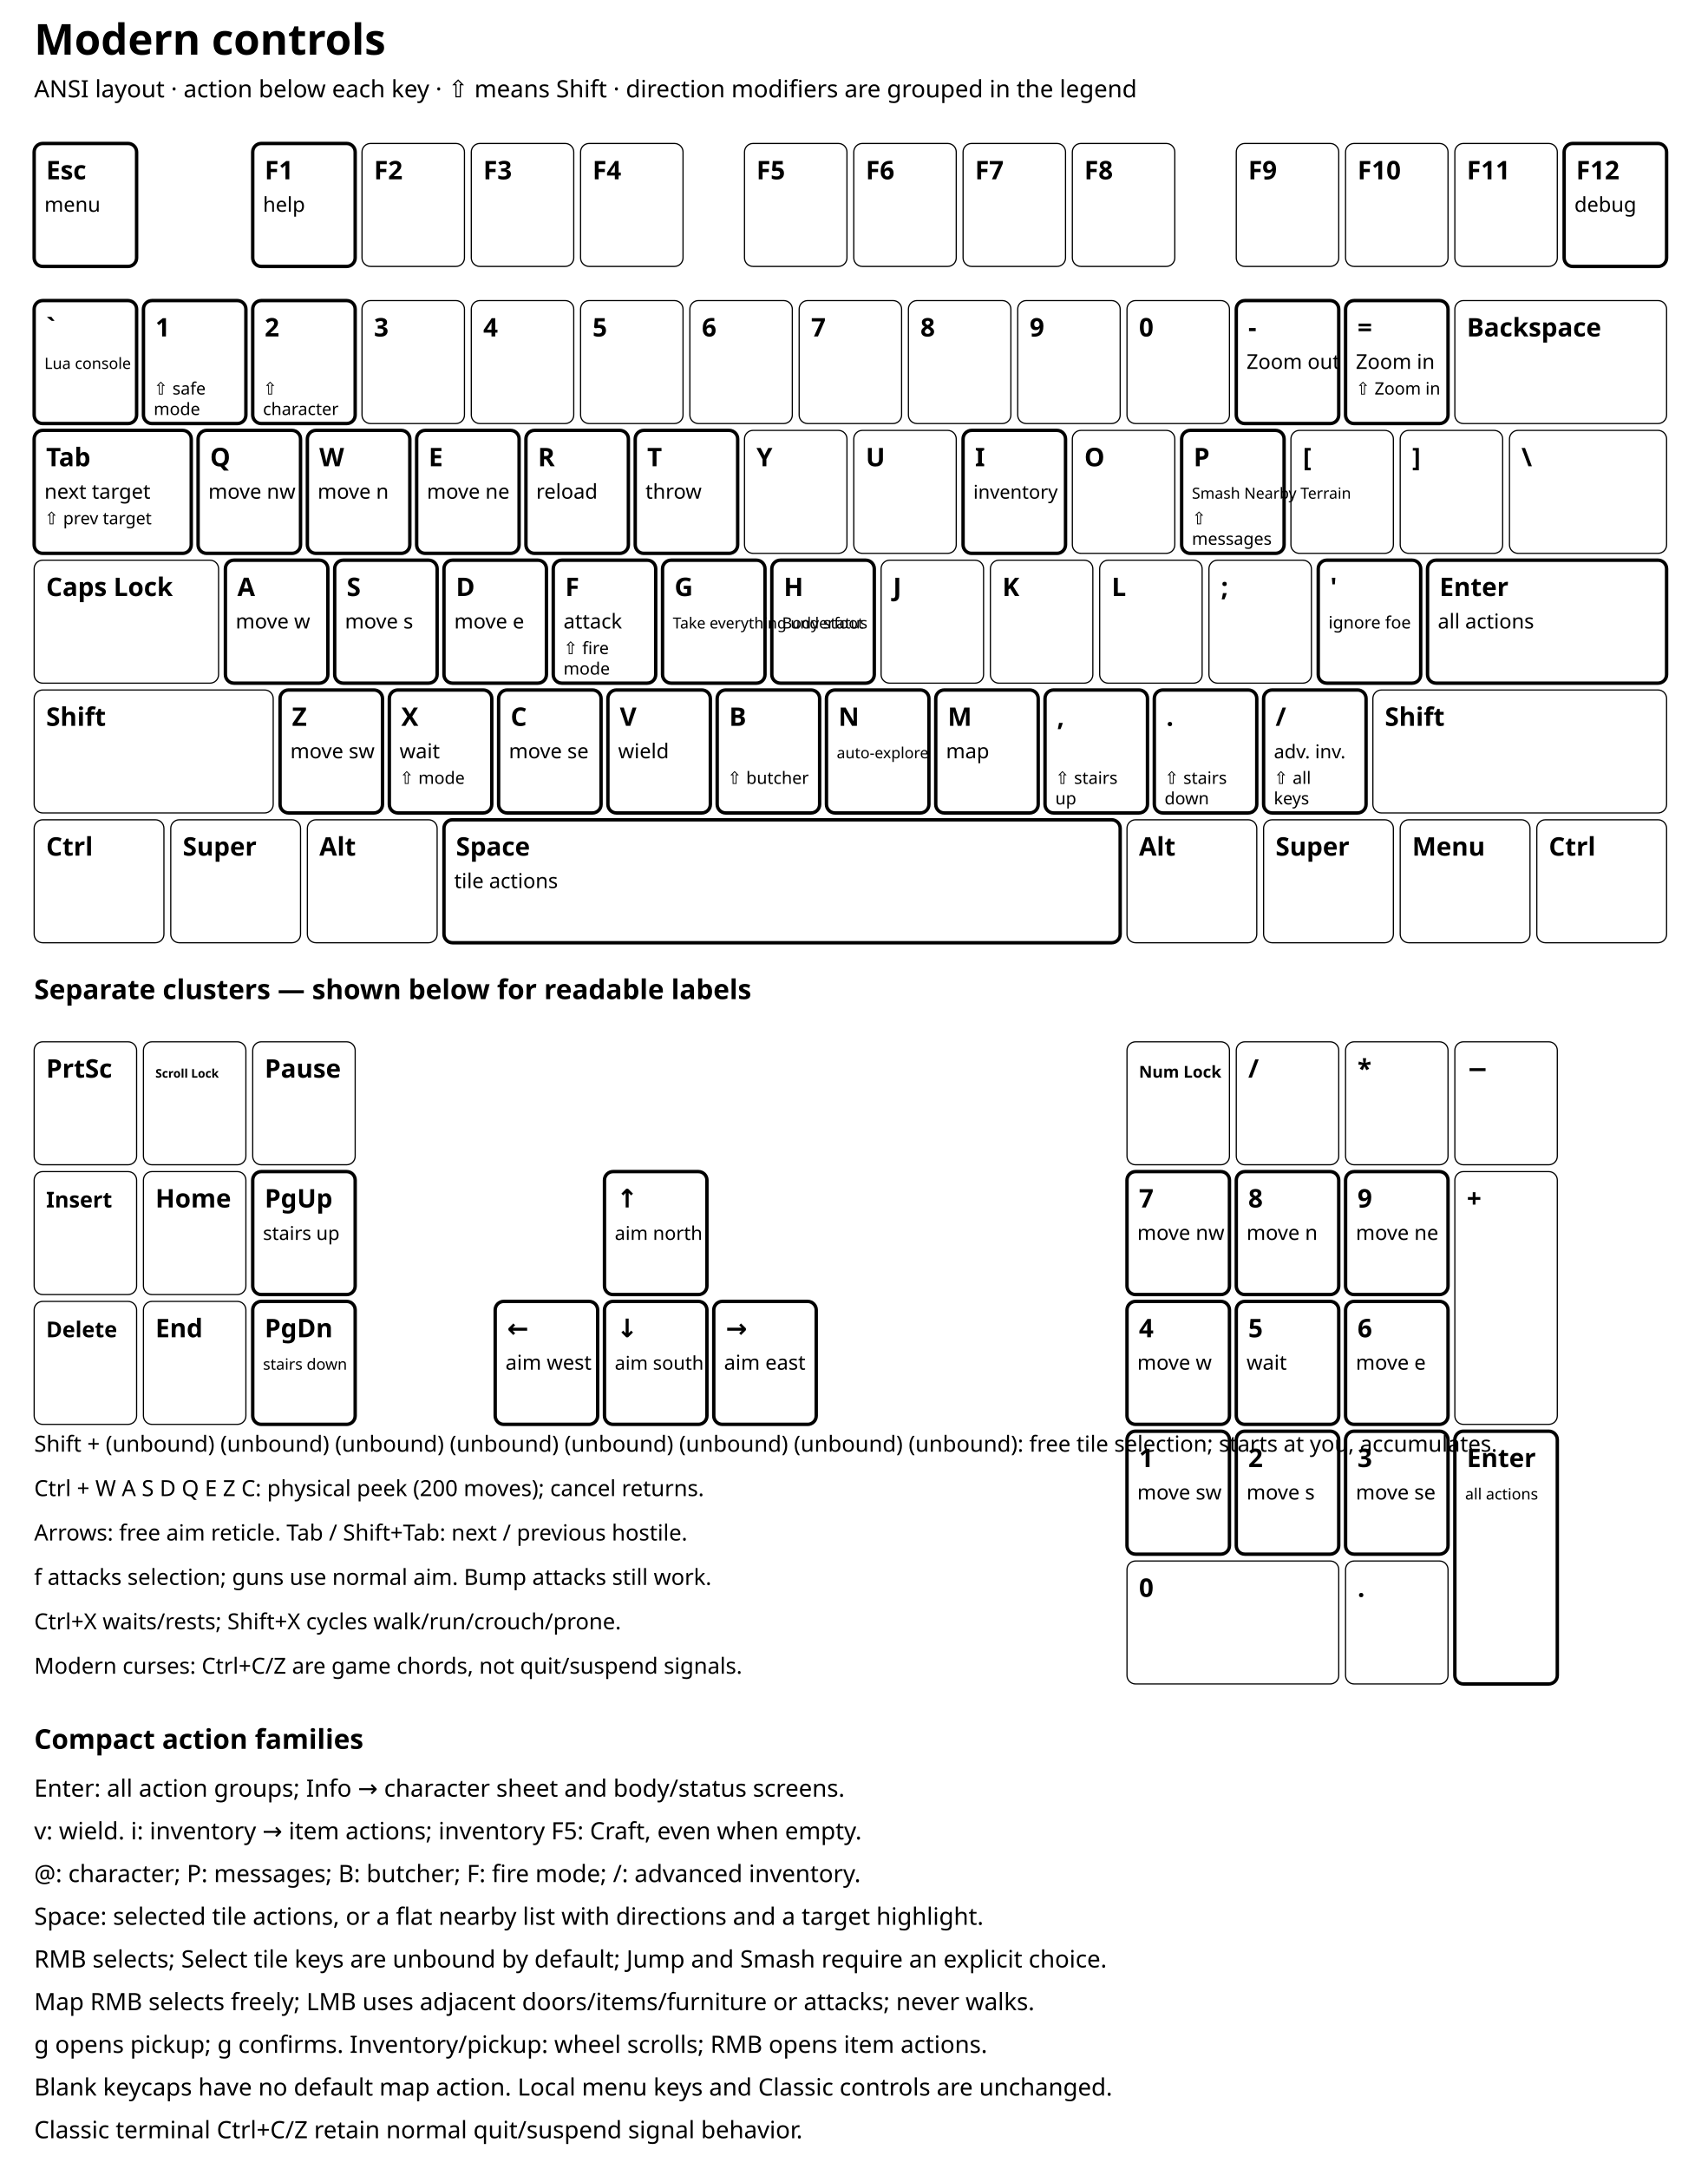
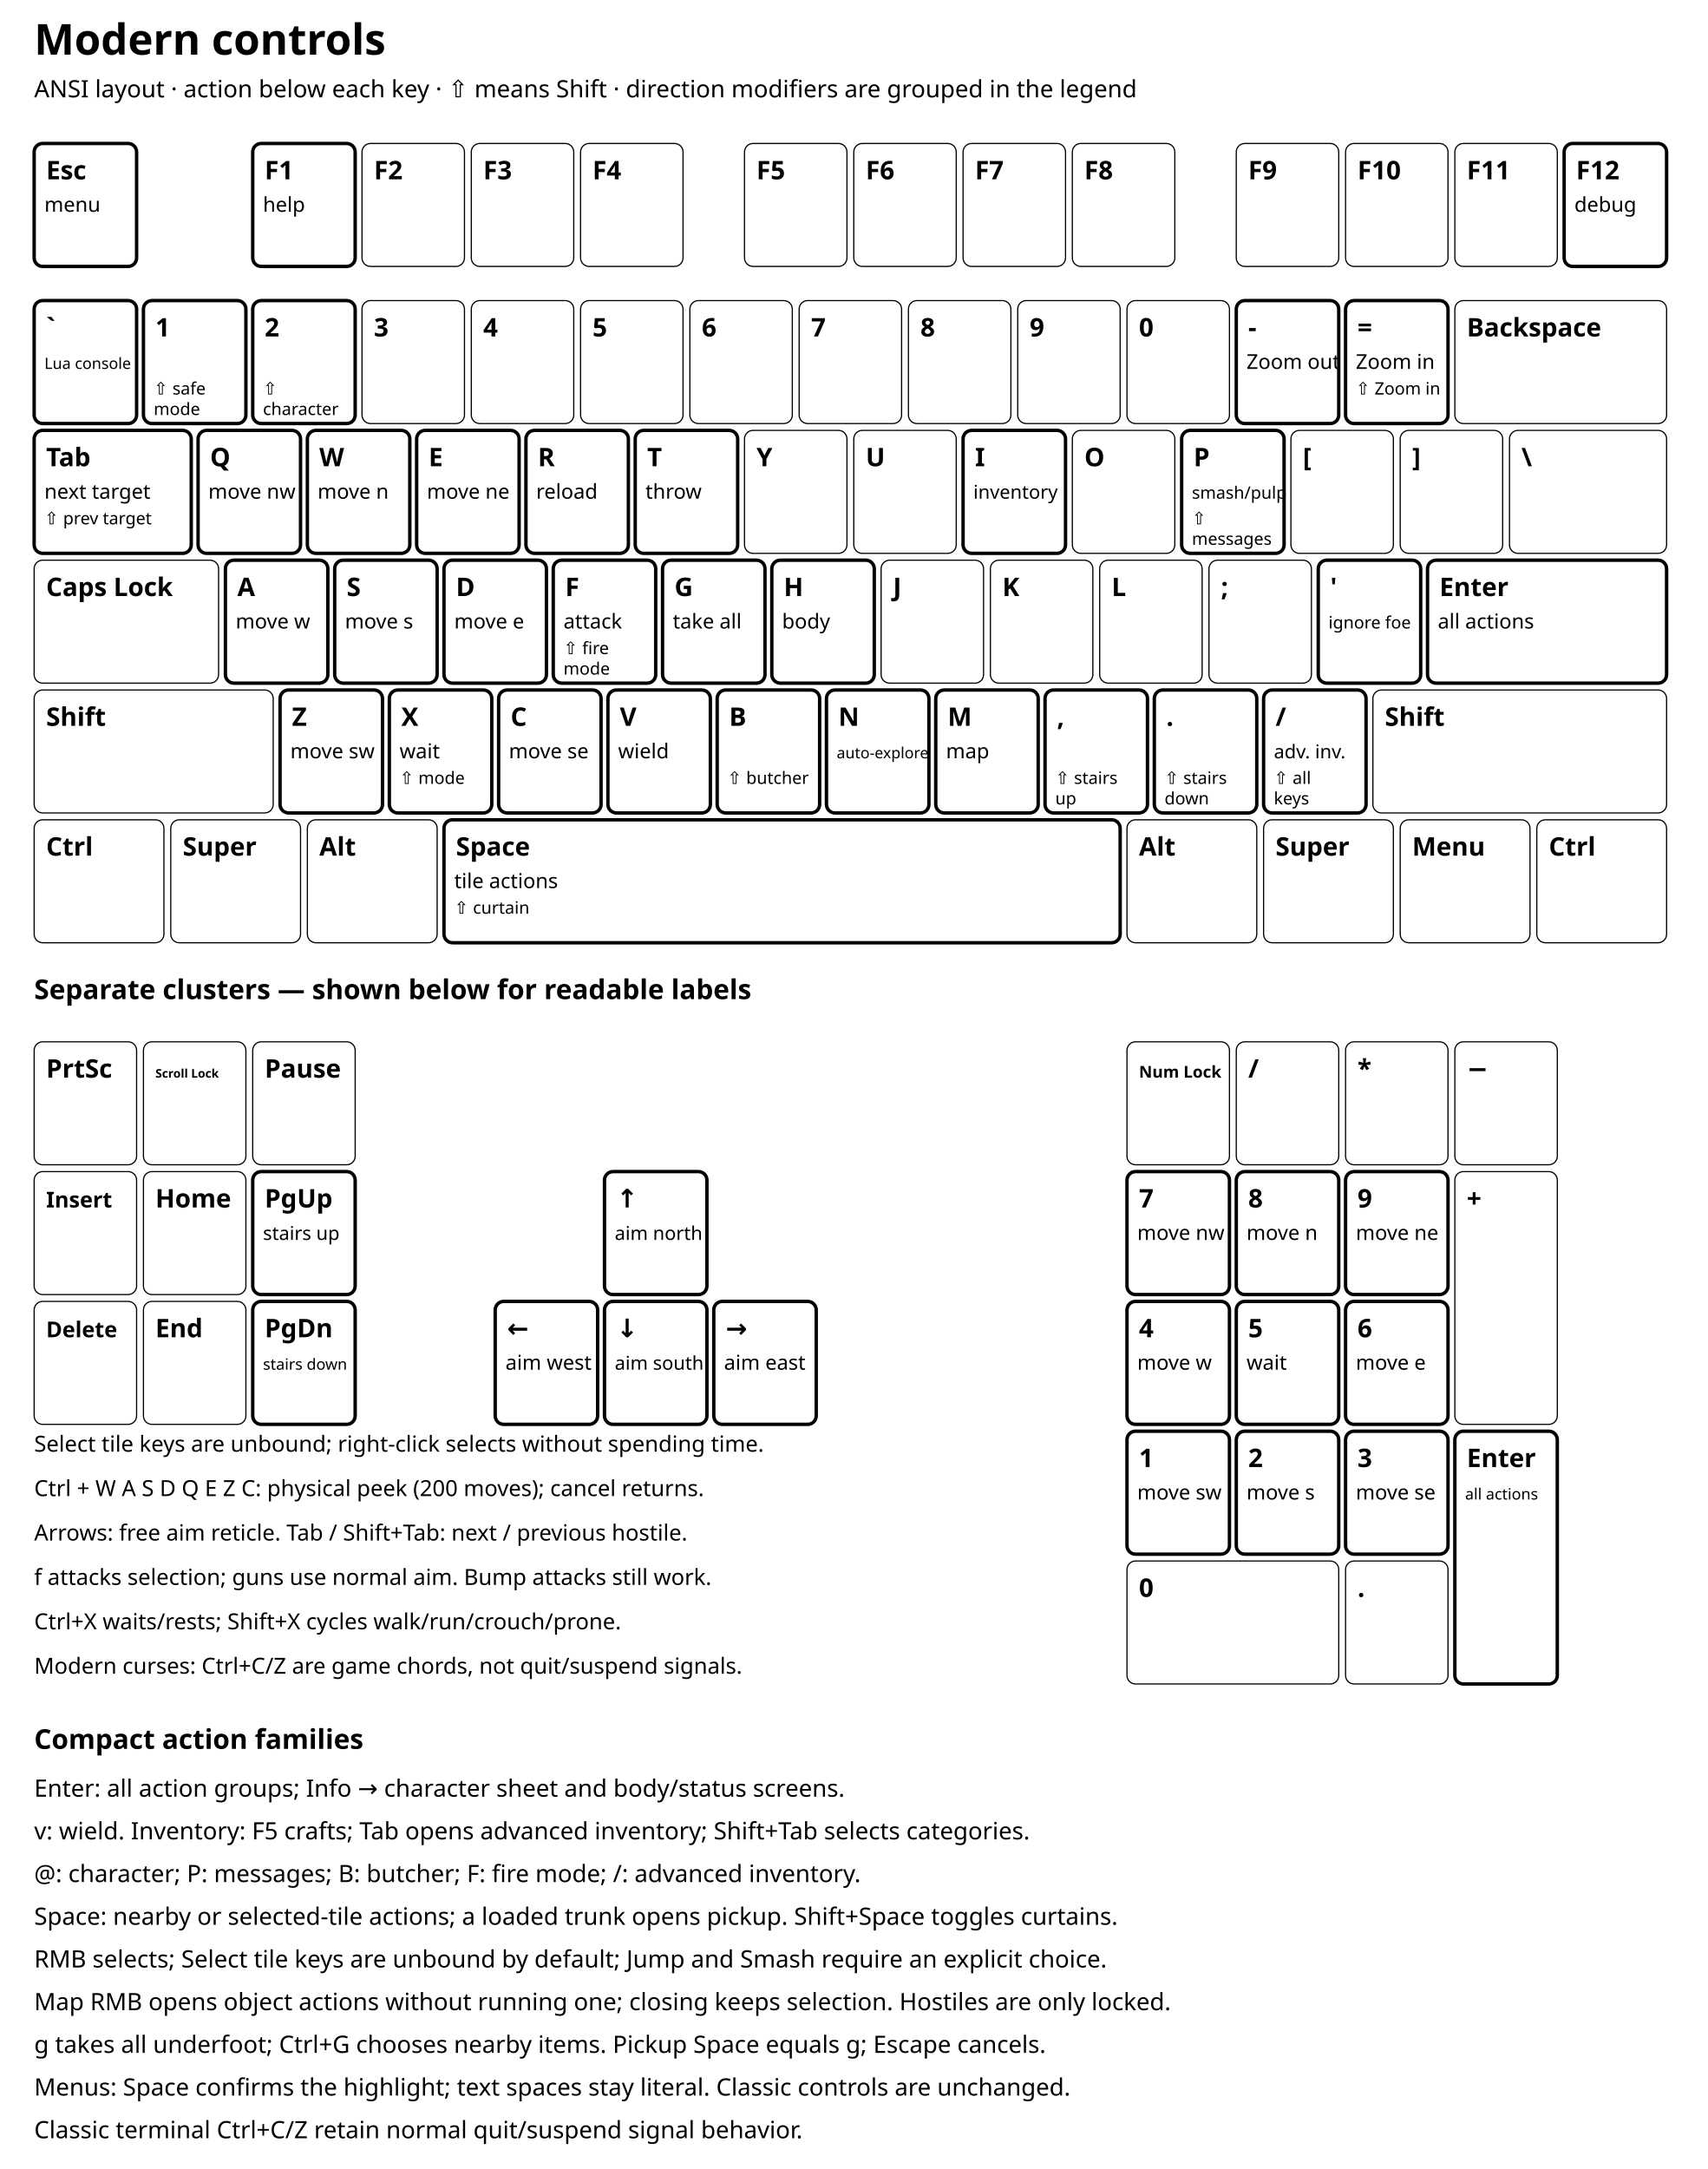
<svg xmlns="http://www.w3.org/2000/svg" width="1000" height="1270" viewBox="0 0 1000 1270" font-family="sans-serif" fill="currentColor">
  <text x="20" y="32" font-size="25" font-weight="700">Modern controls</text>
  <text x="20" y="57" font-size="14">ANSI layout · action below each key · ⇧ means Shift · direction modifiers are grouped in the legend</text>
  <g>
    <rect x="20" y="84" width="60" height="72" rx="5" fill="none" stroke="currentColor" stroke-width="2" />
    <text x="27" y="105" font-size="15.0" font-weight="700">Esc</text>
    <text x="26" y="124" font-size="12.0" fill="currentColor">menu</text>
  </g>
  <g>
    <rect x="148.0" y="84" width="60" height="72" rx="5" fill="none" stroke="currentColor" stroke-width="2" />
    <text x="155.0" y="105" font-size="15.0" font-weight="700">F1</text>
    <text x="154.0" y="124" font-size="12.0" fill="currentColor">help</text>
  </g>
  <g>
    <rect x="212.0" y="84" width="60" height="72" rx="5" fill="none" stroke="currentColor" stroke-width="0.7" />
    <text x="219.0" y="105" font-size="15.0" font-weight="700">F2</text>
  </g>
  <g>
    <rect x="276.0" y="84" width="60" height="72" rx="5" fill="none" stroke="currentColor" stroke-width="0.7" />
    <text x="283.0" y="105" font-size="15.0" font-weight="700">F3</text>
  </g>
  <g>
    <rect x="340.0" y="84" width="60" height="72" rx="5" fill="none" stroke="currentColor" stroke-width="0.7" />
    <text x="347.0" y="105" font-size="15.0" font-weight="700">F4</text>
  </g>
  <g>
    <rect x="436.0" y="84" width="60" height="72" rx="5" fill="none" stroke="currentColor" stroke-width="0.7" />
    <text x="443.0" y="105" font-size="15.0" font-weight="700">F5</text>
  </g>
  <g>
    <rect x="500.0" y="84" width="60" height="72" rx="5" fill="none" stroke="currentColor" stroke-width="0.7" />
    <text x="507.0" y="105" font-size="15.0" font-weight="700">F6</text>
  </g>
  <g>
    <rect x="564.0" y="84" width="60" height="72" rx="5" fill="none" stroke="currentColor" stroke-width="0.7" />
    <text x="571.0" y="105" font-size="15.0" font-weight="700">F7</text>
  </g>
  <g>
    <rect x="628.0" y="84" width="60" height="72" rx="5" fill="none" stroke="currentColor" stroke-width="0.7" />
    <text x="635.0" y="105" font-size="15.0" font-weight="700">F8</text>
  </g>
  <g>
    <rect x="724.0" y="84" width="60" height="72" rx="5" fill="none" stroke="currentColor" stroke-width="0.7" />
    <text x="731.0" y="105" font-size="15.0" font-weight="700">F9</text>
  </g>
  <g>
    <rect x="788.0" y="84" width="60" height="72" rx="5" fill="none" stroke="currentColor" stroke-width="0.7" />
    <text x="795.0" y="105" font-size="15.0" font-weight="700">F10</text>
  </g>
  <g>
    <rect x="852.0" y="84" width="60" height="72" rx="5" fill="none" stroke="currentColor" stroke-width="0.7" />
    <text x="859.0" y="105" font-size="15.0" font-weight="700">F11</text>
  </g>
  <g>
    <rect x="916.0" y="84" width="60" height="72" rx="5" fill="none" stroke="currentColor" stroke-width="2" />
    <text x="923.0" y="105" font-size="15.0" font-weight="700">F12</text>
    <text x="922.0" y="124" font-size="12.0" fill="currentColor">debug</text>
  </g>
  <g>
    <rect x="20" y="176" width="60" height="72" rx="5" fill="none" stroke="currentColor" stroke-width="2" />
    <text x="27" y="197" font-size="15.0" font-weight="700">`</text>
    <text x="26" y="216" font-size="9.1" fill="currentColor">Lua console</text>
  </g>
  <g>
    <rect x="84" y="176" width="60" height="72" rx="5" fill="none" stroke="currentColor" stroke-width="2" />
    <text x="91" y="197" font-size="15.0" font-weight="700">1</text>
    <text x="90" y="231" font-size="10" fill="var(--muted,currentColor)">⇧ safe</text>
    <text x="90" y="243" font-size="10" fill="var(--muted,currentColor)">mode</text>
  </g>
  <g>
    <rect x="148" y="176" width="60" height="72" rx="5" fill="none" stroke="currentColor" stroke-width="2" />
    <text x="155" y="197" font-size="15.0" font-weight="700">2</text>
    <text x="154" y="231" font-size="10" fill="var(--muted,currentColor)">⇧</text>
    <text x="154" y="243" font-size="10" fill="var(--muted,currentColor)">character</text>
  </g>
  <g>
    <rect x="212" y="176" width="60" height="72" rx="5" fill="none" stroke="currentColor" stroke-width="0.7" />
    <text x="219" y="197" font-size="15.0" font-weight="700">3</text>
  </g>
  <g>
    <rect x="276" y="176" width="60" height="72" rx="5" fill="none" stroke="currentColor" stroke-width="0.7" />
    <text x="283" y="197" font-size="15.0" font-weight="700">4</text>
  </g>
  <g>
    <rect x="340" y="176" width="60" height="72" rx="5" fill="none" stroke="currentColor" stroke-width="0.7" />
    <text x="347" y="197" font-size="15.0" font-weight="700">5</text>
  </g>
  <g>
    <rect x="404" y="176" width="60" height="72" rx="5" fill="none" stroke="currentColor" stroke-width="0.7" />
    <text x="411" y="197" font-size="15.0" font-weight="700">6</text>
  </g>
  <g>
    <rect x="468" y="176" width="60" height="72" rx="5" fill="none" stroke="currentColor" stroke-width="0.7" />
    <text x="475" y="197" font-size="15.0" font-weight="700">7</text>
  </g>
  <g>
    <rect x="532" y="176" width="60" height="72" rx="5" fill="none" stroke="currentColor" stroke-width="0.7" />
    <text x="539" y="197" font-size="15.0" font-weight="700">8</text>
  </g>
  <g>
    <rect x="596" y="176" width="60" height="72" rx="5" fill="none" stroke="currentColor" stroke-width="0.7" />
    <text x="603" y="197" font-size="15.0" font-weight="700">9</text>
  </g>
  <g>
    <rect x="660" y="176" width="60" height="72" rx="5" fill="none" stroke="currentColor" stroke-width="0.7" />
    <text x="667" y="197" font-size="15.0" font-weight="700">0</text>
  </g>
  <g>
    <rect x="724" y="176" width="60" height="72" rx="5" fill="none" stroke="currentColor" stroke-width="2" />
    <text x="731" y="197" font-size="15.0" font-weight="700">-</text>
    <text x="730" y="216" font-size="12.0" fill="currentColor">Zoom out</text>
  </g>
  <g>
    <rect x="788" y="176" width="60" height="72" rx="5" fill="none" stroke="currentColor" stroke-width="2" />
    <text x="795" y="197" font-size="15.0" font-weight="700">=</text>
    <text x="794" y="216" font-size="12.0" fill="currentColor">Zoom in</text>
    <text x="794" y="231" font-size="10" fill="var(--muted,currentColor)">⇧ Zoom in</text>
  </g>
  <g>
    <rect x="852" y="176" width="124" height="72" rx="5" fill="none" stroke="currentColor" stroke-width="0.7" />
    <text x="859" y="197" font-size="15.0" font-weight="700">Backspace</text>
  </g>
  <g>
    <rect x="20" y="252" width="92.0" height="72" rx="5" fill="none" stroke="currentColor" stroke-width="2" />
    <text x="27" y="273" font-size="15.0" font-weight="700">Tab</text>
    <text x="26" y="292" font-size="12.0" fill="currentColor">next target</text>
    <text x="26" y="307" font-size="10" fill="var(--muted,currentColor)">⇧ prev target</text>
  </g>
  <g>
    <rect x="116.0" y="252" width="60" height="72" rx="5" fill="none" stroke="currentColor" stroke-width="2" />
    <text x="123.0" y="273" font-size="15.0" font-weight="700">Q</text>
    <text x="122.0" y="292" font-size="12.0" fill="currentColor">move nw</text>
  </g>
  <g>
    <rect x="180.0" y="252" width="60" height="72" rx="5" fill="none" stroke="currentColor" stroke-width="2" />
    <text x="187.0" y="273" font-size="15.0" font-weight="700">W</text>
    <text x="186.0" y="292" font-size="12.0" fill="currentColor">move n</text>
  </g>
  <g>
    <rect x="244.0" y="252" width="60" height="72" rx="5" fill="none" stroke="currentColor" stroke-width="2" />
    <text x="251.0" y="273" font-size="15.0" font-weight="700">E</text>
    <text x="250.0" y="292" font-size="12.0" fill="currentColor">move ne</text>
  </g>
  <g>
    <rect x="308.0" y="252" width="60" height="72" rx="5" fill="none" stroke="currentColor" stroke-width="2" />
    <text x="315.0" y="273" font-size="15.0" font-weight="700">R</text>
    <text x="314.0" y="292" font-size="12.0" fill="currentColor">reload</text>
  </g>
  <g>
    <rect x="372.0" y="252" width="60" height="72" rx="5" fill="none" stroke="currentColor" stroke-width="2" />
    <text x="379.0" y="273" font-size="15.0" font-weight="700">T</text>
    <text x="378.0" y="292" font-size="12.0" fill="currentColor">throw</text>
  </g>
  <g>
    <rect x="436.0" y="252" width="60" height="72" rx="5" fill="none" stroke="currentColor" stroke-width="0.7" />
    <text x="443.0" y="273" font-size="15.0" font-weight="700">Y</text>
  </g>
  <g>
    <rect x="500.0" y="252" width="60" height="72" rx="5" fill="none" stroke="currentColor" stroke-width="0.7" />
    <text x="507.0" y="273" font-size="15.0" font-weight="700">U</text>
  </g>
  <g>
    <rect x="564.0" y="252" width="60" height="72" rx="5" fill="none" stroke="currentColor" stroke-width="2" />
    <text x="571.0" y="273" font-size="15.0" font-weight="700">I</text>
    <text x="570.0" y="292" font-size="11.1" fill="currentColor">inventory</text>
  </g>
  <g>
    <rect x="628.0" y="252" width="60" height="72" rx="5" fill="none" stroke="currentColor" stroke-width="0.7" />
    <text x="635.0" y="273" font-size="15.0" font-weight="700">O</text>
  </g>
  <g>
    <rect x="692.0" y="252" width="60" height="72" rx="5" fill="none" stroke="currentColor" stroke-width="2" />
    <text x="699.0" y="273" font-size="15.0" font-weight="700">P</text>
-     <text x="698.0" y="292" font-size="9.0" fill="currentColor">Smash Nearby Terrain</text>
+     <text x="698.0" y="292" font-size="10.0" fill="currentColor">smash/pulp</text>
    <text x="698.0" y="307" font-size="10" fill="var(--muted,currentColor)">⇧</text>
    <text x="698.0" y="319" font-size="10" fill="var(--muted,currentColor)">messages</text>
  </g>
  <g>
    <rect x="756.0" y="252" width="60" height="72" rx="5" fill="none" stroke="currentColor" stroke-width="0.7" />
    <text x="763.0" y="273" font-size="15.0" font-weight="700">[</text>
  </g>
  <g>
    <rect x="820.0" y="252" width="60" height="72" rx="5" fill="none" stroke="currentColor" stroke-width="0.7" />
    <text x="827.0" y="273" font-size="15.0" font-weight="700">]</text>
  </g>
  <g>
    <rect x="884.0" y="252" width="92.0" height="72" rx="5" fill="none" stroke="currentColor" stroke-width="0.7" />
    <text x="891.0" y="273" font-size="15.0" font-weight="700">\</text>
  </g>
  <g>
    <rect x="20" y="328" width="108.0" height="72" rx="5" fill="none" stroke="currentColor" stroke-width="0.7" />
    <text x="27" y="349" font-size="15.0" font-weight="700">Caps Lock</text>
  </g>
  <g>
    <rect x="132.0" y="328" width="60" height="72" rx="5" fill="none" stroke="currentColor" stroke-width="2" />
    <text x="139.0" y="349" font-size="15.0" font-weight="700">A</text>
    <text x="138.0" y="368" font-size="12.0" fill="currentColor">move w</text>
  </g>
  <g>
    <rect x="196.0" y="328" width="60" height="72" rx="5" fill="none" stroke="currentColor" stroke-width="2" />
    <text x="203.0" y="349" font-size="15.0" font-weight="700">S</text>
    <text x="202.0" y="368" font-size="12.0" fill="currentColor">move s</text>
  </g>
  <g>
    <rect x="260.0" y="328" width="60" height="72" rx="5" fill="none" stroke="currentColor" stroke-width="2" />
    <text x="267.0" y="349" font-size="15.0" font-weight="700">D</text>
    <text x="266.0" y="368" font-size="12.0" fill="currentColor">move e</text>
  </g>
  <g>
    <rect x="324.0" y="328" width="60" height="72" rx="5" fill="none" stroke="currentColor" stroke-width="2" />
    <text x="331.0" y="349" font-size="15.0" font-weight="700">F</text>
    <text x="330.0" y="368" font-size="12.0" fill="currentColor">attack</text>
    <text x="330.0" y="383" font-size="10" fill="var(--muted,currentColor)">⇧ fire</text>
    <text x="330.0" y="395" font-size="10" fill="var(--muted,currentColor)">mode</text>
  </g>
  <g>
    <rect x="388.0" y="328" width="60" height="72" rx="5" fill="none" stroke="currentColor" stroke-width="2" />
    <text x="395.0" y="349" font-size="15.0" font-weight="700">G</text>
-     <text x="394.0" y="368" font-size="9.0" fill="currentColor">Take everything underfoot</text>
+     <text x="394.0" y="368" font-size="12.0" fill="currentColor">take all</text>
  </g>
  <g>
    <rect x="452.0" y="328" width="60" height="72" rx="5" fill="none" stroke="currentColor" stroke-width="2" />
    <text x="459.0" y="349" font-size="15.0" font-weight="700">H</text>
-     <text x="458.0" y="368" font-size="9.1" fill="currentColor">Body status</text>
+     <text x="458.0" y="368" font-size="12.0" fill="currentColor">body</text>
  </g>
  <g>
    <rect x="516.0" y="328" width="60" height="72" rx="5" fill="none" stroke="currentColor" stroke-width="0.7" />
    <text x="523.0" y="349" font-size="15.0" font-weight="700">J</text>
  </g>
  <g>
    <rect x="580.0" y="328" width="60" height="72" rx="5" fill="none" stroke="currentColor" stroke-width="0.7" />
    <text x="587.0" y="349" font-size="15.0" font-weight="700">K</text>
  </g>
  <g>
    <rect x="644.0" y="328" width="60" height="72" rx="5" fill="none" stroke="currentColor" stroke-width="0.7" />
    <text x="651.0" y="349" font-size="15.0" font-weight="700">L</text>
  </g>
  <g>
    <rect x="708.0" y="328" width="60" height="72" rx="5" fill="none" stroke="currentColor" stroke-width="0.7" />
    <text x="715.0" y="349" font-size="15.0" font-weight="700">;</text>
  </g>
  <g>
    <rect x="772.0" y="328" width="60" height="72" rx="5" fill="none" stroke="currentColor" stroke-width="2" />
    <text x="779.0" y="349" font-size="15.0" font-weight="700">'</text>
    <text x="778.0" y="368" font-size="10.0" fill="currentColor">ignore foe</text>
  </g>
  <g>
    <rect x="836.0" y="328" width="140.0" height="72" rx="5" fill="none" stroke="currentColor" stroke-width="2" />
    <text x="843.0" y="349" font-size="15.0" font-weight="700">Enter</text>
    <text x="842.0" y="368" font-size="12.0" fill="currentColor">all actions</text>
  </g>
  <g>
    <rect x="20" y="404" width="140.0" height="72" rx="5" fill="none" stroke="currentColor" stroke-width="0.7" />
    <text x="27" y="425" font-size="15.0" font-weight="700">Shift</text>
  </g>
  <g>
    <rect x="164.0" y="404" width="60" height="72" rx="5" fill="none" stroke="currentColor" stroke-width="2" />
    <text x="171.0" y="425" font-size="15.0" font-weight="700">Z</text>
    <text x="170.0" y="444" font-size="12.0" fill="currentColor">move sw</text>
  </g>
  <g>
    <rect x="228.0" y="404" width="60" height="72" rx="5" fill="none" stroke="currentColor" stroke-width="2" />
    <text x="235.0" y="425" font-size="15.0" font-weight="700">X</text>
    <text x="234.0" y="444" font-size="12.0" fill="currentColor">wait</text>
    <text x="234.0" y="459" font-size="10" fill="var(--muted,currentColor)">⇧ mode</text>
  </g>
  <g>
    <rect x="292.0" y="404" width="60" height="72" rx="5" fill="none" stroke="currentColor" stroke-width="2" />
    <text x="299.0" y="425" font-size="15.0" font-weight="700">C</text>
    <text x="298.0" y="444" font-size="12.0" fill="currentColor">move se</text>
  </g>
  <g>
    <rect x="356.0" y="404" width="60" height="72" rx="5" fill="none" stroke="currentColor" stroke-width="2" />
    <text x="363.0" y="425" font-size="15.0" font-weight="700">V</text>
    <text x="362.0" y="444" font-size="12.0" fill="currentColor">wield</text>
  </g>
  <g>
    <rect x="420.0" y="404" width="60" height="72" rx="5" fill="none" stroke="currentColor" stroke-width="2" />
    <text x="427.0" y="425" font-size="15.0" font-weight="700">B</text>
    <text x="426.0" y="459" font-size="10" fill="var(--muted,currentColor)">⇧ butcher</text>
  </g>
  <g>
    <rect x="484.0" y="404" width="60" height="72" rx="5" fill="none" stroke="currentColor" stroke-width="2" />
    <text x="491.0" y="425" font-size="15.0" font-weight="700">N</text>
    <text x="490.0" y="444" font-size="9.0" fill="currentColor">auto-explore</text>
  </g>
  <g>
    <rect x="548.0" y="404" width="60" height="72" rx="5" fill="none" stroke="currentColor" stroke-width="2" />
    <text x="555.0" y="425" font-size="15.0" font-weight="700">M</text>
    <text x="554.0" y="444" font-size="12.0" fill="currentColor">map</text>
  </g>
  <g>
    <rect x="612.0" y="404" width="60" height="72" rx="5" fill="none" stroke="currentColor" stroke-width="2" />
    <text x="619.0" y="425" font-size="15.0" font-weight="700">,</text>
    <text x="618.0" y="459" font-size="10" fill="var(--muted,currentColor)">⇧ stairs</text>
    <text x="618.0" y="471" font-size="10" fill="var(--muted,currentColor)">up</text>
  </g>
  <g>
    <rect x="676.0" y="404" width="60" height="72" rx="5" fill="none" stroke="currentColor" stroke-width="2" />
    <text x="683.0" y="425" font-size="15.0" font-weight="700">.</text>
    <text x="682.0" y="459" font-size="10" fill="var(--muted,currentColor)">⇧ stairs</text>
    <text x="682.0" y="471" font-size="10" fill="var(--muted,currentColor)">down</text>
  </g>
  <g>
    <rect x="740.0" y="404" width="60" height="72" rx="5" fill="none" stroke="currentColor" stroke-width="2" />
    <text x="747.0" y="425" font-size="15.0" font-weight="700">/</text>
    <text x="746.0" y="444" font-size="11.1" fill="currentColor">adv. inv.</text>
    <text x="746.0" y="459" font-size="10" fill="var(--muted,currentColor)">⇧ all</text>
    <text x="746.0" y="471" font-size="10" fill="var(--muted,currentColor)">keys</text>
  </g>
  <g>
    <rect x="804.0" y="404" width="172.0" height="72" rx="5" fill="none" stroke="currentColor" stroke-width="0.7" />
    <text x="811.0" y="425" font-size="15.0" font-weight="700">Shift</text>
  </g>
  <g>
    <rect x="20" y="480" width="76.0" height="72" rx="5" fill="none" stroke="currentColor" stroke-width="0.7" />
    <text x="27" y="501" font-size="15.0" font-weight="700">Ctrl</text>
  </g>
  <g>
    <rect x="100.0" y="480" width="76.0" height="72" rx="5" fill="none" stroke="currentColor" stroke-width="0.7" />
    <text x="107.0" y="501" font-size="15.0" font-weight="700">Super</text>
  </g>
  <g>
    <rect x="180.0" y="480" width="76.0" height="72" rx="5" fill="none" stroke="currentColor" stroke-width="0.7" />
    <text x="187.0" y="501" font-size="15.0" font-weight="700">Alt</text>
  </g>
  <g>
    <rect x="260.0" y="480" width="396.0" height="72" rx="5" fill="none" stroke="currentColor" stroke-width="2" />
    <text x="267.0" y="501" font-size="15.0" font-weight="700">Space</text>
    <text x="266.0" y="520" font-size="12.0" fill="currentColor">tile actions</text>
+     <text x="266.0" y="535" font-size="10" fill="var(--muted,currentColor)">⇧ curtain</text>
  </g>
  <g>
    <rect x="660.0" y="480" width="76.0" height="72" rx="5" fill="none" stroke="currentColor" stroke-width="0.7" />
    <text x="667.0" y="501" font-size="15.0" font-weight="700">Alt</text>
  </g>
  <g>
    <rect x="740.0" y="480" width="76.0" height="72" rx="5" fill="none" stroke="currentColor" stroke-width="0.7" />
    <text x="747.0" y="501" font-size="15.0" font-weight="700">Super</text>
  </g>
  <g>
    <rect x="820.0" y="480" width="76.0" height="72" rx="5" fill="none" stroke="currentColor" stroke-width="0.7" />
    <text x="827.0" y="501" font-size="15.0" font-weight="700">Menu</text>
  </g>
  <g>
    <rect x="900.0" y="480" width="76.0" height="72" rx="5" fill="none" stroke="currentColor" stroke-width="0.7" />
    <text x="907.0" y="501" font-size="15.0" font-weight="700">Ctrl</text>
  </g>
  <text x="20" y="585" font-size="16" font-weight="700">Separate clusters — shown below for readable labels</text>
  <g>
    <rect x="20" y="610" width="60" height="72" rx="5" fill="none" stroke="currentColor" stroke-width="0.7" />
    <text x="27" y="631" font-size="15.0" font-weight="700">PrtSc</text>
  </g>
  <g>
    <rect x="84" y="610" width="60" height="72" rx="5" fill="none" stroke="currentColor" stroke-width="0.7" />
    <text x="91" y="631" font-size="7.0" font-weight="700">Scroll Lock</text>
  </g>
  <g>
    <rect x="148" y="610" width="60" height="72" rx="5" fill="none" stroke="currentColor" stroke-width="0.7" />
    <text x="155" y="631" font-size="15.0" font-weight="700">Pause</text>
  </g>
  <g>
    <rect x="20" y="686" width="60" height="72" rx="5" fill="none" stroke="currentColor" stroke-width="0.7" />
    <text x="27" y="707" font-size="12.8" font-weight="700">Insert</text>
  </g>
  <g>
    <rect x="84" y="686" width="60" height="72" rx="5" fill="none" stroke="currentColor" stroke-width="0.7" />
    <text x="91" y="707" font-size="15.0" font-weight="700">Home</text>
  </g>
  <g>
    <rect x="148" y="686" width="60" height="72" rx="5" fill="none" stroke="currentColor" stroke-width="2" />
    <text x="155" y="707" font-size="15.0" font-weight="700">PgUp</text>
    <text x="154" y="726" font-size="11.1" fill="currentColor">stairs up</text>
  </g>
  <g>
    <rect x="20" y="762" width="60" height="72" rx="5" fill="none" stroke="currentColor" stroke-width="0.7" />
    <text x="27" y="783" font-size="12.8" font-weight="700">Delete</text>
  </g>
  <g>
    <rect x="84" y="762" width="60" height="72" rx="5" fill="none" stroke="currentColor" stroke-width="0.7" />
    <text x="91" y="783" font-size="15.0" font-weight="700">End</text>
  </g>
  <g>
    <rect x="148" y="762" width="60" height="72" rx="5" fill="none" stroke="currentColor" stroke-width="2" />
    <text x="155" y="783" font-size="15.0" font-weight="700">PgDn</text>
    <text x="154" y="802" font-size="9.1" fill="currentColor">stairs down</text>
  </g>
  <g>
    <rect x="354" y="686" width="60" height="72" rx="5" fill="none" stroke="currentColor" stroke-width="2" />
    <text x="361" y="707" font-size="15.0" font-weight="700">↑</text>
    <text x="360" y="726" font-size="11.1" fill="currentColor">aim north</text>
  </g>
  <g>
    <rect x="290" y="762" width="60" height="72" rx="5" fill="none" stroke="currentColor" stroke-width="2" />
    <text x="297" y="783" font-size="15.0" font-weight="700">←</text>
    <text x="296" y="802" font-size="12.0" fill="currentColor">aim west</text>
  </g>
  <g>
    <rect x="354" y="762" width="60" height="72" rx="5" fill="none" stroke="currentColor" stroke-width="2" />
    <text x="361" y="783" font-size="15.0" font-weight="700">↓</text>
    <text x="360" y="802" font-size="11.1" fill="currentColor">aim south</text>
  </g>
  <g>
    <rect x="418" y="762" width="60" height="72" rx="5" fill="none" stroke="currentColor" stroke-width="2" />
    <text x="425" y="783" font-size="15.0" font-weight="700">→</text>
    <text x="424" y="802" font-size="12.0" fill="currentColor">aim east</text>
  </g>
  <g>
    <rect x="660" y="610" width="60" height="72" rx="5" fill="none" stroke="currentColor" stroke-width="0.7" />
    <text x="667" y="631" font-size="9.6" font-weight="700">Num Lock</text>
  </g>
  <g>
    <rect x="724" y="610" width="60" height="72" rx="5" fill="none" stroke="currentColor" stroke-width="0.7" />
    <text x="731" y="631" font-size="15.0" font-weight="700">/</text>
  </g>
  <g>
    <rect x="788" y="610" width="60" height="72" rx="5" fill="none" stroke="currentColor" stroke-width="0.7" />
    <text x="795" y="631" font-size="15.0" font-weight="700">*</text>
  </g>
  <g>
    <rect x="852" y="610" width="60" height="72" rx="5" fill="none" stroke="currentColor" stroke-width="0.7" />
    <text x="859" y="631" font-size="15.0" font-weight="700">−</text>
  </g>
  <g>
    <rect x="660" y="686" width="60" height="72" rx="5" fill="none" stroke="currentColor" stroke-width="2" />
    <text x="667" y="707" font-size="15.0" font-weight="700">7</text>
    <text x="666" y="726" font-size="12.0" fill="currentColor">move nw</text>
  </g>
  <g>
    <rect x="724" y="686" width="60" height="72" rx="5" fill="none" stroke="currentColor" stroke-width="2" />
    <text x="731" y="707" font-size="15.0" font-weight="700">8</text>
    <text x="730" y="726" font-size="12.0" fill="currentColor">move n</text>
  </g>
  <g>
    <rect x="788" y="686" width="60" height="72" rx="5" fill="none" stroke="currentColor" stroke-width="2" />
    <text x="795" y="707" font-size="15.0" font-weight="700">9</text>
    <text x="794" y="726" font-size="12.0" fill="currentColor">move ne</text>
  </g>
  <g>
    <rect x="660" y="762" width="60" height="72" rx="5" fill="none" stroke="currentColor" stroke-width="2" />
    <text x="667" y="783" font-size="15.0" font-weight="700">4</text>
    <text x="666" y="802" font-size="12.0" fill="currentColor">move w</text>
  </g>
  <g>
    <rect x="724" y="762" width="60" height="72" rx="5" fill="none" stroke="currentColor" stroke-width="2" />
    <text x="731" y="783" font-size="15.0" font-weight="700">5</text>
    <text x="730" y="802" font-size="12.0" fill="currentColor">wait</text>
  </g>
  <g>
    <rect x="788" y="762" width="60" height="72" rx="5" fill="none" stroke="currentColor" stroke-width="2" />
    <text x="795" y="783" font-size="15.0" font-weight="700">6</text>
    <text x="794" y="802" font-size="12.0" fill="currentColor">move e</text>
  </g>
  <g>
    <rect x="660" y="838" width="60" height="72" rx="5" fill="none" stroke="currentColor" stroke-width="2" />
    <text x="667" y="859" font-size="15.0" font-weight="700">1</text>
    <text x="666" y="878" font-size="12.0" fill="currentColor">move sw</text>
  </g>
  <g>
    <rect x="724" y="838" width="60" height="72" rx="5" fill="none" stroke="currentColor" stroke-width="2" />
    <text x="731" y="859" font-size="15.0" font-weight="700">2</text>
    <text x="730" y="878" font-size="12.0" fill="currentColor">move s</text>
  </g>
  <g>
    <rect x="788" y="838" width="60" height="72" rx="5" fill="none" stroke="currentColor" stroke-width="2" />
    <text x="795" y="859" font-size="15.0" font-weight="700">3</text>
    <text x="794" y="878" font-size="12.0" fill="currentColor">move se</text>
  </g>
  <g>
    <rect x="852" y="686" width="60" height="148" rx="5" fill="none" stroke="currentColor" stroke-width="0.7" />
    <text x="859" y="707" font-size="15.0" font-weight="700">+</text>
  </g>
  <g>
    <rect x="852" y="838" width="60" height="148" rx="5" fill="none" stroke="currentColor" stroke-width="2" />
    <text x="859" y="859" font-size="15.0" font-weight="700">Enter</text>
    <text x="858" y="878" font-size="9.1" fill="currentColor">all actions</text>
  </g>
  <g>
    <rect x="660" y="914" width="124" height="72" rx="5" fill="none" stroke="currentColor" stroke-width="0.7" />
    <text x="667" y="935" font-size="15.0" font-weight="700">0</text>
  </g>
  <g>
    <rect x="788" y="914" width="60" height="72" rx="5" fill="none" stroke="currentColor" stroke-width="0.7" />
    <text x="795" y="935" font-size="15.0" font-weight="700">.</text>
  </g>
-   <text x="20" y="850" font-size="13">Shift + (unbound) (unbound) (unbound) (unbound) (unbound) (unbound) (unbound) (unbound): free tile selection; starts at you, accumulates.</text>
+   <text x="20" y="850" font-size="13">Select tile keys are unbound; right-click selects without spending time.</text>
  <text x="20" y="876" font-size="13">Ctrl + W A S D Q E Z C: physical peek (200 moves); cancel returns.</text>
  <text x="20" y="902" font-size="13">Arrows: free aim reticle. Tab / Shift+Tab: next / previous hostile.</text>
  <text x="20" y="928" font-size="13">f attacks selection; guns use normal aim. Bump attacks still work.</text>
  <text x="20" y="954" font-size="13">Ctrl+X waits/rests; Shift+X cycles walk/run/crouch/prone.</text>
  <text x="20" y="980" font-size="13">Modern curses: Ctrl+C/Z are game chords, not quit/suspend signals.</text>
  <text x="20" y="1024" font-size="16" font-weight="700">Compact action families</text>
  <text x="20" y="1052" font-size="14">Enter: all action groups; Info → character sheet and body/status screens.</text>
-   <text x="20" y="1077" font-size="14">v: wield. i: inventory → item actions; inventory F5: Craft, even when empty.</text>
+   <text x="20" y="1077" font-size="14">v: wield. Inventory: F5 crafts; Tab opens advanced inventory; Shift+Tab selects categories.</text>
  <text x="20" y="1102" font-size="14">@: character; P: messages; B: butcher; F: fire mode; /: advanced inventory.</text>
-   <text x="20" y="1127" font-size="14">Space: selected tile actions, or a flat nearby list with directions and a target highlight.</text>
+   <text x="20" y="1127" font-size="14">Space: nearby or selected-tile actions; a loaded trunk opens pickup. Shift+Space toggles curtains.</text>
  <text x="20" y="1152" font-size="14">RMB selects; Select tile keys are unbound by default; Jump and Smash require an explicit choice.</text>
-   <text x="20" y="1177" font-size="14">Map RMB selects freely; LMB uses adjacent doors/items/furniture or attacks; never walks.</text>
-   <text x="20" y="1202" font-size="14">g opens pickup; g confirms. Inventory/pickup: wheel scrolls; RMB opens item actions.</text>
-   <text x="20" y="1227" font-size="14">Blank keycaps have no default map action. Local menu keys and Classic controls are unchanged.</text>
+   <text x="20" y="1177" font-size="14">Map RMB opens object actions without running one; closing keeps selection. Hostiles are only locked.</text>
+   <text x="20" y="1202" font-size="14">g takes all underfoot; Ctrl+G chooses nearby items. Pickup Space equals g; Escape cancels.</text>
+   <text x="20" y="1227" font-size="14">Menus: Space confirms the highlight; text spaces stay literal. Classic controls are unchanged.</text>
  <text x="20" y="1252" font-size="14">Classic terminal Ctrl+C/Z retain normal quit/suspend signal behavior.</text>
</svg>
